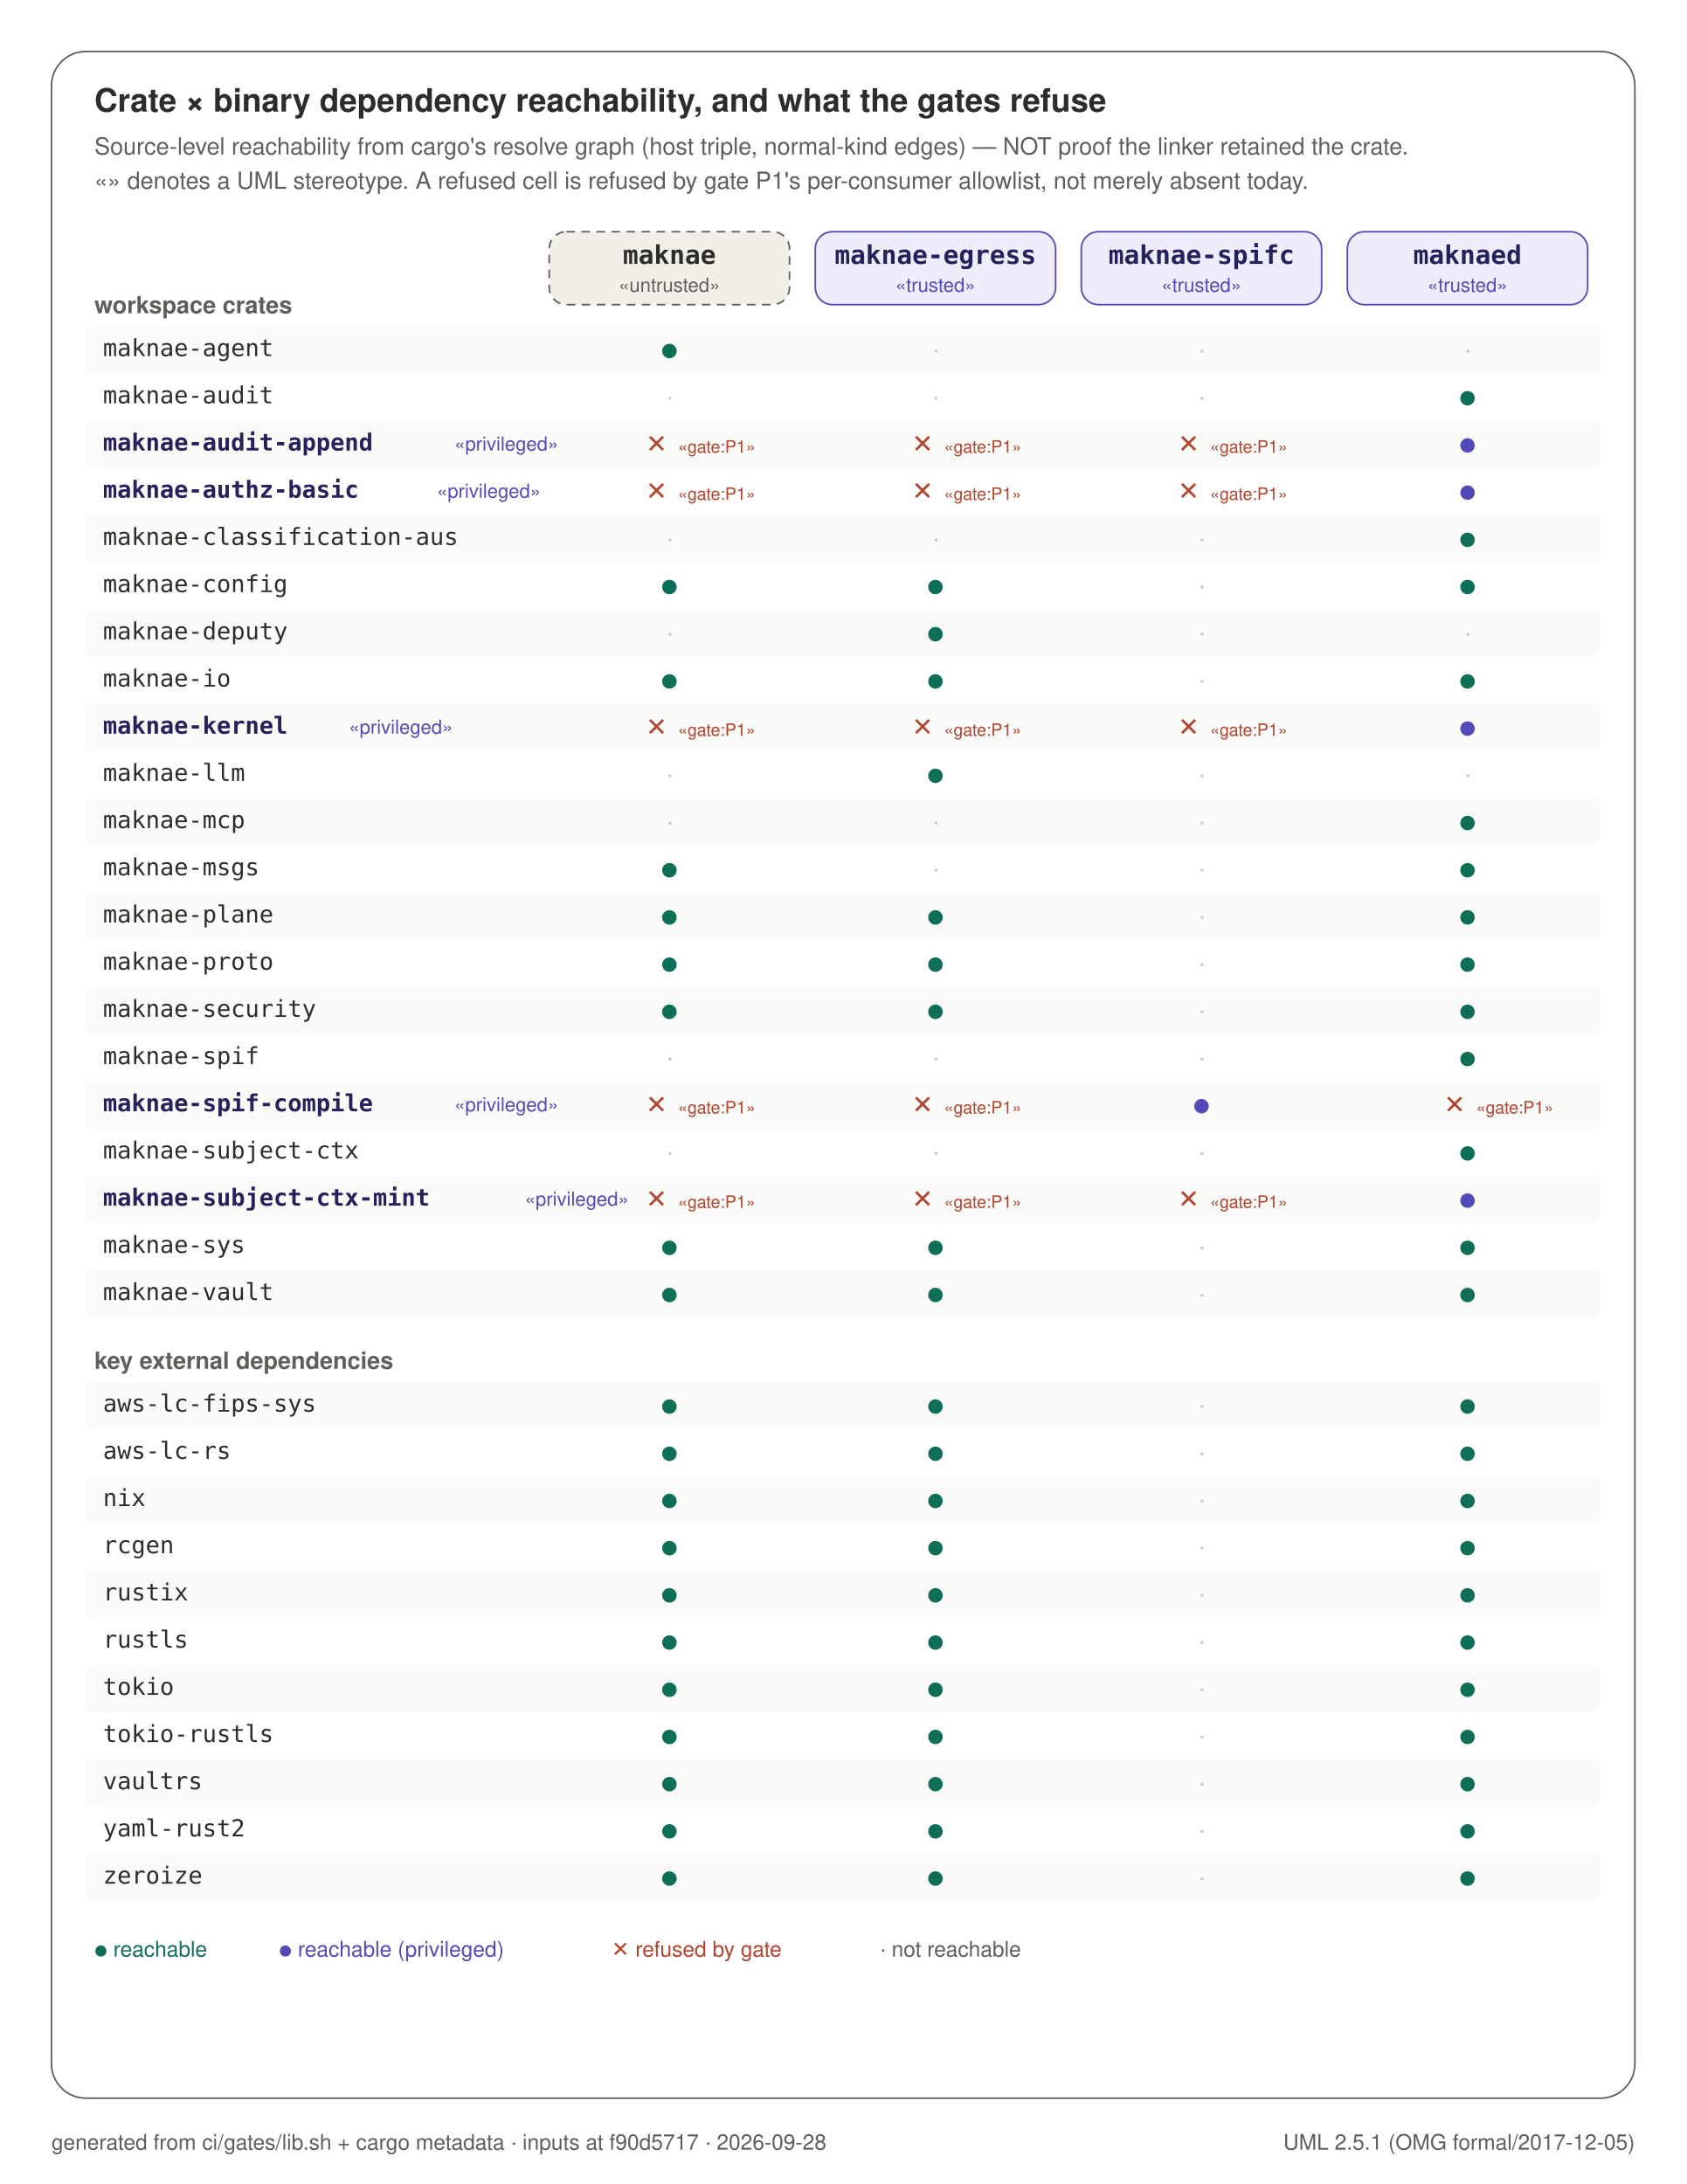
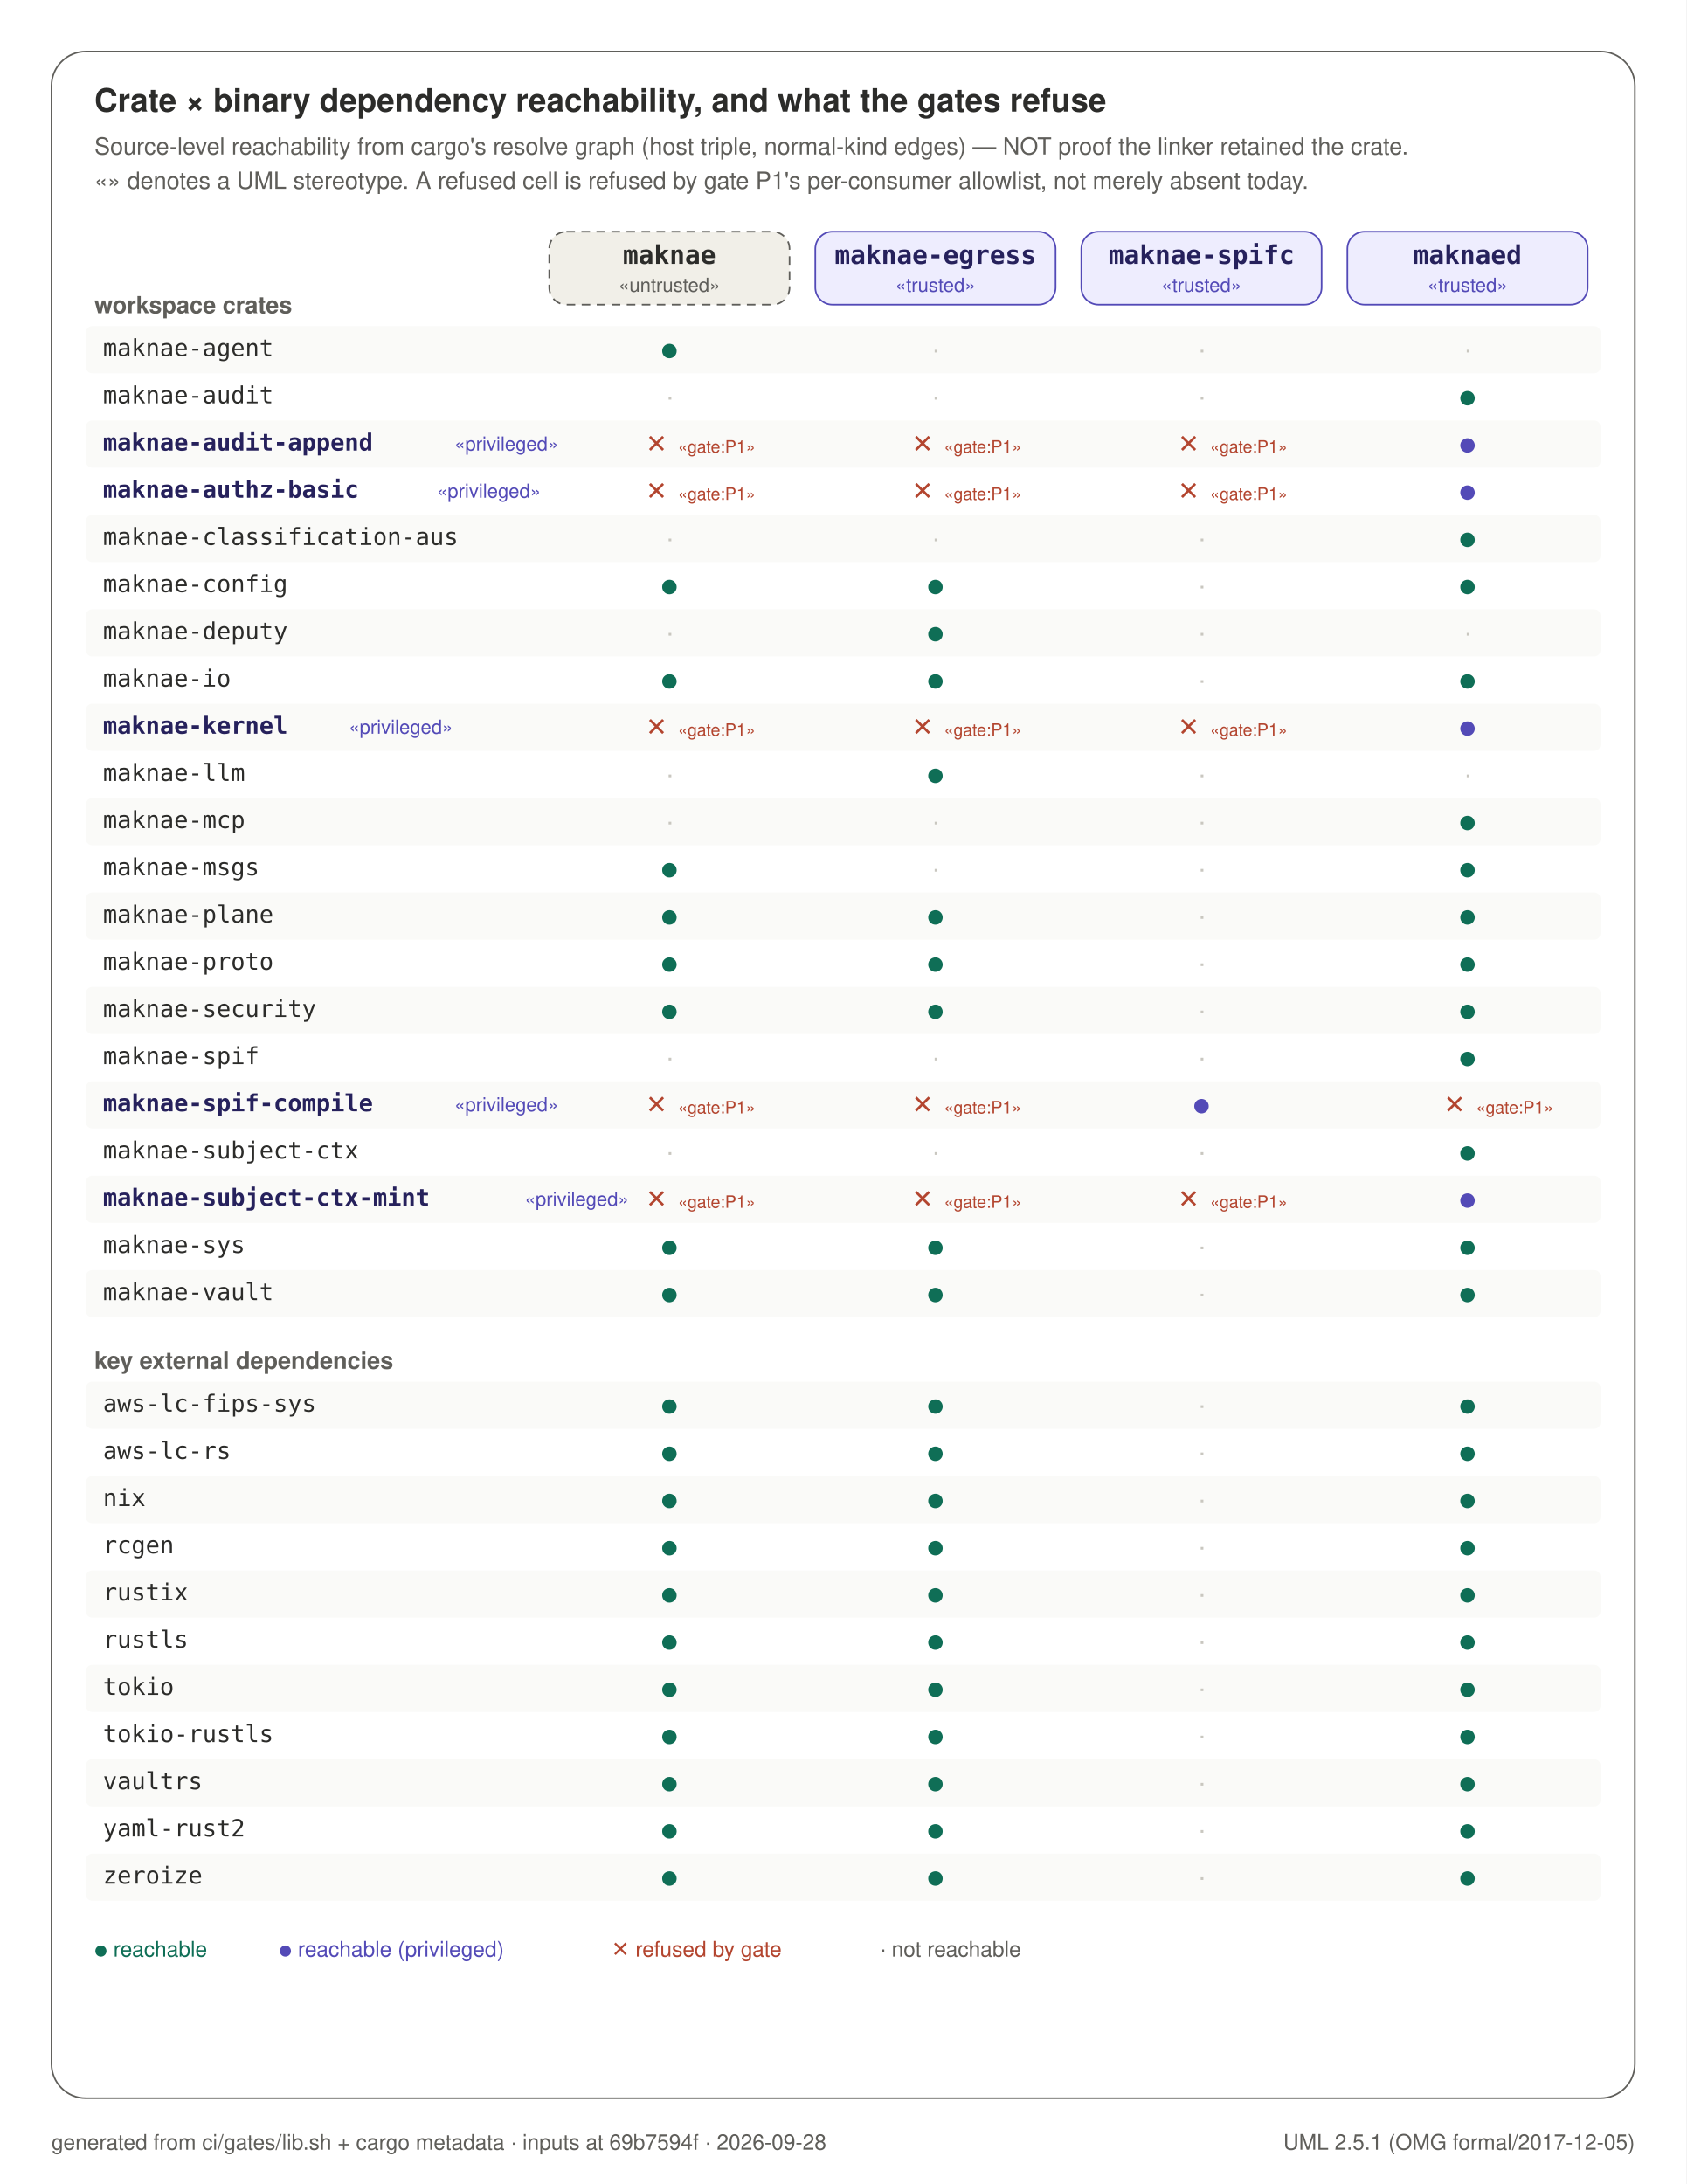
<svg xmlns="http://www.w3.org/2000/svg" width="786" height="1018" viewBox="0 0 786 1018" role="img">
  <rect x="0" y="0" width="786" height="1018" fill="#FFFFFF" />
  <rect x="24" y="24" width="738" height="954" rx="16" fill="#FFFFFF" stroke="#5F5E5A" stroke-width="0.75" />
  <text x="44" y="52" text-anchor="start" font-family="Helvetica, Arial, sans-serif" font-size="15" font-weight="600" fill="#2C2C2A">Crate × binary dependency reachability, and what the gates refuse</text>
  <text x="44" y="72" text-anchor="start" font-family="Helvetica, Arial, sans-serif" font-size="11" font-weight="400" fill="#5F5E5A">Source-level reachability from cargo's resolve graph (host triple, normal-kind edges) — NOT proof the linker retained the crate.</text>
  <text x="44" y="88" text-anchor="start" font-family="Helvetica, Arial, sans-serif" font-size="11" font-weight="400" fill="#5F5E5A">«» denotes a UML stereotype. A refused cell is refused by gate P1's per-consumer allowlist, not merely absent today.</text>
  <rect x="256" y="108" width="112" height="34" rx="8" fill="#F1EFE8" stroke="#5F5E5A" stroke-width="0.75" stroke-dasharray="4 3" />
  <text x="312.0" y="123" text-anchor="middle" font-family="ui-monospace, SFMono-Regular, Menlo, monospace" font-size="12" font-weight="600" fill="#2C2C2A">maknae</text>
  <text x="312.0" y="136" text-anchor="middle" font-family="Helvetica, Arial, sans-serif" font-size="9" font-weight="400" fill="#5F5E5A">«untrusted»</text>
  <rect x="380" y="108" width="112" height="34" rx="8" fill="#EEEDFE" stroke="#534AB7" stroke-width="0.75" />
  <text x="436.0" y="123" text-anchor="middle" font-family="ui-monospace, SFMono-Regular, Menlo, monospace" font-size="12" font-weight="600" fill="#26215C">maknae-egress</text>
  <text x="436.0" y="136" text-anchor="middle" font-family="Helvetica, Arial, sans-serif" font-size="9" font-weight="400" fill="#534AB7">«trusted»</text>
  <rect x="504" y="108" width="112" height="34" rx="8" fill="#EEEDFE" stroke="#534AB7" stroke-width="0.75" />
  <text x="560.0" y="123" text-anchor="middle" font-family="ui-monospace, SFMono-Regular, Menlo, monospace" font-size="12" font-weight="600" fill="#26215C">maknae-spifc</text>
  <text x="560.0" y="136" text-anchor="middle" font-family="Helvetica, Arial, sans-serif" font-size="9" font-weight="400" fill="#534AB7">«trusted»</text>
  <rect x="628" y="108" width="112" height="34" rx="8" fill="#EEEDFE" stroke="#534AB7" stroke-width="0.75" />
  <text x="684.0" y="123" text-anchor="middle" font-family="ui-monospace, SFMono-Regular, Menlo, monospace" font-size="12" font-weight="600" fill="#26215C">maknaed</text>
  <text x="684.0" y="136" text-anchor="middle" font-family="Helvetica, Arial, sans-serif" font-size="9" font-weight="400" fill="#534AB7">«trusted»</text>
  <text x="44" y="146" text-anchor="start" font-family="Helvetica, Arial, sans-serif" font-size="11" font-weight="600" fill="#5F5E5A">workspace crates</text>
  <rect x="40" y="152" width="706" height="22" rx="3" fill="#FAFAF8" stroke="none" stroke-width="0" />
  <text x="48" y="166" text-anchor="start" font-family="ui-monospace, SFMono-Regular, Menlo, monospace" font-size="11" font-weight="400" fill="#2C2C2A">maknae-agent</text>
  <text x="312.0" y="167" text-anchor="middle" font-family="Helvetica, Arial, sans-serif" font-size="13" font-weight="400" fill="#0F6E56">●</text>
  <text x="436.0" y="167" text-anchor="middle" font-family="Helvetica, Arial, sans-serif" font-size="12" font-weight="400" fill="#C9C7C0">·</text>
  <text x="560.0" y="167" text-anchor="middle" font-family="Helvetica, Arial, sans-serif" font-size="12" font-weight="400" fill="#C9C7C0">·</text>
  <text x="684.0" y="167" text-anchor="middle" font-family="Helvetica, Arial, sans-serif" font-size="12" font-weight="400" fill="#C9C7C0">·</text>
  <text x="48" y="188" text-anchor="start" font-family="ui-monospace, SFMono-Regular, Menlo, monospace" font-size="11" font-weight="400" fill="#2C2C2A">maknae-audit</text>
  <text x="312.0" y="189" text-anchor="middle" font-family="Helvetica, Arial, sans-serif" font-size="12" font-weight="400" fill="#C9C7C0">·</text>
  <text x="436.0" y="189" text-anchor="middle" font-family="Helvetica, Arial, sans-serif" font-size="12" font-weight="400" fill="#C9C7C0">·</text>
  <text x="560.0" y="189" text-anchor="middle" font-family="Helvetica, Arial, sans-serif" font-size="12" font-weight="400" fill="#C9C7C0">·</text>
  <text x="684.0" y="189" text-anchor="middle" font-family="Helvetica, Arial, sans-serif" font-size="13" font-weight="400" fill="#0F6E56">●</text>
  <rect x="40" y="196" width="706" height="22" rx="3" fill="#FAFAF8" stroke="none" stroke-width="0" />
  <text x="48" y="210" text-anchor="start" font-family="ui-monospace, SFMono-Regular, Menlo, monospace" font-size="11" font-weight="600" fill="#26215C">maknae-audit-append</text>
  <text x="211.8" y="210" text-anchor="start" font-family="Helvetica, Arial, sans-serif" font-size="9" font-weight="400" fill="#534AB7">«privileged»</text>
  <text x="306.0" y="211" text-anchor="middle" font-family="Helvetica, Arial, sans-serif" font-size="12" font-weight="400" fill="#B3452F">✕</text>
  <text x="316.0" y="211" text-anchor="start" font-family="Helvetica, Arial, sans-serif" font-size="8" font-weight="400" fill="#B3452F">«gate:P1»</text>
  <text x="430.0" y="211" text-anchor="middle" font-family="Helvetica, Arial, sans-serif" font-size="12" font-weight="400" fill="#B3452F">✕</text>
  <text x="440.0" y="211" text-anchor="start" font-family="Helvetica, Arial, sans-serif" font-size="8" font-weight="400" fill="#B3452F">«gate:P1»</text>
  <text x="554.0" y="211" text-anchor="middle" font-family="Helvetica, Arial, sans-serif" font-size="12" font-weight="400" fill="#B3452F">✕</text>
  <text x="564.0" y="211" text-anchor="start" font-family="Helvetica, Arial, sans-serif" font-size="8" font-weight="400" fill="#B3452F">«gate:P1»</text>
  <text x="684.0" y="211" text-anchor="middle" font-family="Helvetica, Arial, sans-serif" font-size="13" font-weight="400" fill="#534AB7">●</text>
  <text x="48" y="232" text-anchor="start" font-family="ui-monospace, SFMono-Regular, Menlo, monospace" font-size="11" font-weight="600" fill="#26215C">maknae-authz-basic</text>
  <text x="203.6" y="232" text-anchor="start" font-family="Helvetica, Arial, sans-serif" font-size="9" font-weight="400" fill="#534AB7">«privileged»</text>
  <text x="306.0" y="233" text-anchor="middle" font-family="Helvetica, Arial, sans-serif" font-size="12" font-weight="400" fill="#B3452F">✕</text>
  <text x="316.0" y="233" text-anchor="start" font-family="Helvetica, Arial, sans-serif" font-size="8" font-weight="400" fill="#B3452F">«gate:P1»</text>
  <text x="430.0" y="233" text-anchor="middle" font-family="Helvetica, Arial, sans-serif" font-size="12" font-weight="400" fill="#B3452F">✕</text>
  <text x="440.0" y="233" text-anchor="start" font-family="Helvetica, Arial, sans-serif" font-size="8" font-weight="400" fill="#B3452F">«gate:P1»</text>
  <text x="554.0" y="233" text-anchor="middle" font-family="Helvetica, Arial, sans-serif" font-size="12" font-weight="400" fill="#B3452F">✕</text>
  <text x="564.0" y="233" text-anchor="start" font-family="Helvetica, Arial, sans-serif" font-size="8" font-weight="400" fill="#B3452F">«gate:P1»</text>
  <text x="684.0" y="233" text-anchor="middle" font-family="Helvetica, Arial, sans-serif" font-size="13" font-weight="400" fill="#534AB7">●</text>
  <rect x="40" y="240" width="706" height="22" rx="3" fill="#FAFAF8" stroke="none" stroke-width="0" />
  <text x="48" y="254" text-anchor="start" font-family="ui-monospace, SFMono-Regular, Menlo, monospace" font-size="11" font-weight="400" fill="#2C2C2A">maknae-classification-aus</text>
  <text x="312.0" y="255" text-anchor="middle" font-family="Helvetica, Arial, sans-serif" font-size="12" font-weight="400" fill="#C9C7C0">·</text>
  <text x="436.0" y="255" text-anchor="middle" font-family="Helvetica, Arial, sans-serif" font-size="12" font-weight="400" fill="#C9C7C0">·</text>
  <text x="560.0" y="255" text-anchor="middle" font-family="Helvetica, Arial, sans-serif" font-size="12" font-weight="400" fill="#C9C7C0">·</text>
  <text x="684.0" y="255" text-anchor="middle" font-family="Helvetica, Arial, sans-serif" font-size="13" font-weight="400" fill="#0F6E56">●</text>
  <text x="48" y="276" text-anchor="start" font-family="ui-monospace, SFMono-Regular, Menlo, monospace" font-size="11" font-weight="400" fill="#2C2C2A">maknae-config</text>
  <text x="312.0" y="277" text-anchor="middle" font-family="Helvetica, Arial, sans-serif" font-size="13" font-weight="400" fill="#0F6E56">●</text>
  <text x="436.0" y="277" text-anchor="middle" font-family="Helvetica, Arial, sans-serif" font-size="13" font-weight="400" fill="#0F6E56">●</text>
  <text x="560.0" y="277" text-anchor="middle" font-family="Helvetica, Arial, sans-serif" font-size="12" font-weight="400" fill="#C9C7C0">·</text>
  <text x="684.0" y="277" text-anchor="middle" font-family="Helvetica, Arial, sans-serif" font-size="13" font-weight="400" fill="#0F6E56">●</text>
  <rect x="40" y="284" width="706" height="22" rx="3" fill="#FAFAF8" stroke="none" stroke-width="0" />
  <text x="48" y="298" text-anchor="start" font-family="ui-monospace, SFMono-Regular, Menlo, monospace" font-size="11" font-weight="400" fill="#2C2C2A">maknae-deputy</text>
  <text x="312.0" y="299" text-anchor="middle" font-family="Helvetica, Arial, sans-serif" font-size="12" font-weight="400" fill="#C9C7C0">·</text>
  <text x="436.0" y="299" text-anchor="middle" font-family="Helvetica, Arial, sans-serif" font-size="13" font-weight="400" fill="#0F6E56">●</text>
  <text x="560.0" y="299" text-anchor="middle" font-family="Helvetica, Arial, sans-serif" font-size="12" font-weight="400" fill="#C9C7C0">·</text>
  <text x="684.0" y="299" text-anchor="middle" font-family="Helvetica, Arial, sans-serif" font-size="12" font-weight="400" fill="#C9C7C0">·</text>
  <text x="48" y="320" text-anchor="start" font-family="ui-monospace, SFMono-Regular, Menlo, monospace" font-size="11" font-weight="400" fill="#2C2C2A">maknae-io</text>
  <text x="312.0" y="321" text-anchor="middle" font-family="Helvetica, Arial, sans-serif" font-size="13" font-weight="400" fill="#0F6E56">●</text>
  <text x="436.0" y="321" text-anchor="middle" font-family="Helvetica, Arial, sans-serif" font-size="13" font-weight="400" fill="#0F6E56">●</text>
  <text x="560.0" y="321" text-anchor="middle" font-family="Helvetica, Arial, sans-serif" font-size="12" font-weight="400" fill="#C9C7C0">·</text>
  <text x="684.0" y="321" text-anchor="middle" font-family="Helvetica, Arial, sans-serif" font-size="13" font-weight="400" fill="#0F6E56">●</text>
  <rect x="40" y="328" width="706" height="22" rx="3" fill="#FAFAF8" stroke="none" stroke-width="0" />
  <text x="48" y="342" text-anchor="start" font-family="ui-monospace, SFMono-Regular, Menlo, monospace" font-size="11" font-weight="600" fill="#26215C">maknae-kernel</text>
  <text x="162.6" y="342" text-anchor="start" font-family="Helvetica, Arial, sans-serif" font-size="9" font-weight="400" fill="#534AB7">«privileged»</text>
  <text x="306.0" y="343" text-anchor="middle" font-family="Helvetica, Arial, sans-serif" font-size="12" font-weight="400" fill="#B3452F">✕</text>
  <text x="316.0" y="343" text-anchor="start" font-family="Helvetica, Arial, sans-serif" font-size="8" font-weight="400" fill="#B3452F">«gate:P1»</text>
  <text x="430.0" y="343" text-anchor="middle" font-family="Helvetica, Arial, sans-serif" font-size="12" font-weight="400" fill="#B3452F">✕</text>
  <text x="440.0" y="343" text-anchor="start" font-family="Helvetica, Arial, sans-serif" font-size="8" font-weight="400" fill="#B3452F">«gate:P1»</text>
  <text x="554.0" y="343" text-anchor="middle" font-family="Helvetica, Arial, sans-serif" font-size="12" font-weight="400" fill="#B3452F">✕</text>
  <text x="564.0" y="343" text-anchor="start" font-family="Helvetica, Arial, sans-serif" font-size="8" font-weight="400" fill="#B3452F">«gate:P1»</text>
  <text x="684.0" y="343" text-anchor="middle" font-family="Helvetica, Arial, sans-serif" font-size="13" font-weight="400" fill="#534AB7">●</text>
  <text x="48" y="364" text-anchor="start" font-family="ui-monospace, SFMono-Regular, Menlo, monospace" font-size="11" font-weight="400" fill="#2C2C2A">maknae-llm</text>
  <text x="312.0" y="365" text-anchor="middle" font-family="Helvetica, Arial, sans-serif" font-size="12" font-weight="400" fill="#C9C7C0">·</text>
  <text x="436.0" y="365" text-anchor="middle" font-family="Helvetica, Arial, sans-serif" font-size="13" font-weight="400" fill="#0F6E56">●</text>
  <text x="560.0" y="365" text-anchor="middle" font-family="Helvetica, Arial, sans-serif" font-size="12" font-weight="400" fill="#C9C7C0">·</text>
  <text x="684.0" y="365" text-anchor="middle" font-family="Helvetica, Arial, sans-serif" font-size="12" font-weight="400" fill="#C9C7C0">·</text>
  <rect x="40" y="372" width="706" height="22" rx="3" fill="#FAFAF8" stroke="none" stroke-width="0" />
  <text x="48" y="386" text-anchor="start" font-family="ui-monospace, SFMono-Regular, Menlo, monospace" font-size="11" font-weight="400" fill="#2C2C2A">maknae-mcp</text>
  <text x="312.0" y="387" text-anchor="middle" font-family="Helvetica, Arial, sans-serif" font-size="12" font-weight="400" fill="#C9C7C0">·</text>
  <text x="436.0" y="387" text-anchor="middle" font-family="Helvetica, Arial, sans-serif" font-size="12" font-weight="400" fill="#C9C7C0">·</text>
  <text x="560.0" y="387" text-anchor="middle" font-family="Helvetica, Arial, sans-serif" font-size="12" font-weight="400" fill="#C9C7C0">·</text>
  <text x="684.0" y="387" text-anchor="middle" font-family="Helvetica, Arial, sans-serif" font-size="13" font-weight="400" fill="#0F6E56">●</text>
  <text x="48" y="408" text-anchor="start" font-family="ui-monospace, SFMono-Regular, Menlo, monospace" font-size="11" font-weight="400" fill="#2C2C2A">maknae-msgs</text>
  <text x="312.0" y="409" text-anchor="middle" font-family="Helvetica, Arial, sans-serif" font-size="13" font-weight="400" fill="#0F6E56">●</text>
  <text x="436.0" y="409" text-anchor="middle" font-family="Helvetica, Arial, sans-serif" font-size="12" font-weight="400" fill="#C9C7C0">·</text>
  <text x="560.0" y="409" text-anchor="middle" font-family="Helvetica, Arial, sans-serif" font-size="12" font-weight="400" fill="#C9C7C0">·</text>
  <text x="684.0" y="409" text-anchor="middle" font-family="Helvetica, Arial, sans-serif" font-size="13" font-weight="400" fill="#0F6E56">●</text>
  <rect x="40" y="416" width="706" height="22" rx="3" fill="#FAFAF8" stroke="none" stroke-width="0" />
  <text x="48" y="430" text-anchor="start" font-family="ui-monospace, SFMono-Regular, Menlo, monospace" font-size="11" font-weight="400" fill="#2C2C2A">maknae-plane</text>
  <text x="312.0" y="431" text-anchor="middle" font-family="Helvetica, Arial, sans-serif" font-size="13" font-weight="400" fill="#0F6E56">●</text>
  <text x="436.0" y="431" text-anchor="middle" font-family="Helvetica, Arial, sans-serif" font-size="13" font-weight="400" fill="#0F6E56">●</text>
  <text x="560.0" y="431" text-anchor="middle" font-family="Helvetica, Arial, sans-serif" font-size="12" font-weight="400" fill="#C9C7C0">·</text>
  <text x="684.0" y="431" text-anchor="middle" font-family="Helvetica, Arial, sans-serif" font-size="13" font-weight="400" fill="#0F6E56">●</text>
  <text x="48" y="452" text-anchor="start" font-family="ui-monospace, SFMono-Regular, Menlo, monospace" font-size="11" font-weight="400" fill="#2C2C2A">maknae-proto</text>
  <text x="312.0" y="453" text-anchor="middle" font-family="Helvetica, Arial, sans-serif" font-size="13" font-weight="400" fill="#0F6E56">●</text>
  <text x="436.0" y="453" text-anchor="middle" font-family="Helvetica, Arial, sans-serif" font-size="13" font-weight="400" fill="#0F6E56">●</text>
  <text x="560.0" y="453" text-anchor="middle" font-family="Helvetica, Arial, sans-serif" font-size="12" font-weight="400" fill="#C9C7C0">·</text>
  <text x="684.0" y="453" text-anchor="middle" font-family="Helvetica, Arial, sans-serif" font-size="13" font-weight="400" fill="#0F6E56">●</text>
  <rect x="40" y="460" width="706" height="22" rx="3" fill="#FAFAF8" stroke="none" stroke-width="0" />
  <text x="48" y="474" text-anchor="start" font-family="ui-monospace, SFMono-Regular, Menlo, monospace" font-size="11" font-weight="400" fill="#2C2C2A">maknae-security</text>
  <text x="312.0" y="475" text-anchor="middle" font-family="Helvetica, Arial, sans-serif" font-size="13" font-weight="400" fill="#0F6E56">●</text>
  <text x="436.0" y="475" text-anchor="middle" font-family="Helvetica, Arial, sans-serif" font-size="13" font-weight="400" fill="#0F6E56">●</text>
  <text x="560.0" y="475" text-anchor="middle" font-family="Helvetica, Arial, sans-serif" font-size="12" font-weight="400" fill="#C9C7C0">·</text>
  <text x="684.0" y="475" text-anchor="middle" font-family="Helvetica, Arial, sans-serif" font-size="13" font-weight="400" fill="#0F6E56">●</text>
  <text x="48" y="496" text-anchor="start" font-family="ui-monospace, SFMono-Regular, Menlo, monospace" font-size="11" font-weight="400" fill="#2C2C2A">maknae-spif</text>
  <text x="312.0" y="497" text-anchor="middle" font-family="Helvetica, Arial, sans-serif" font-size="12" font-weight="400" fill="#C9C7C0">·</text>
  <text x="436.0" y="497" text-anchor="middle" font-family="Helvetica, Arial, sans-serif" font-size="12" font-weight="400" fill="#C9C7C0">·</text>
  <text x="560.0" y="497" text-anchor="middle" font-family="Helvetica, Arial, sans-serif" font-size="12" font-weight="400" fill="#C9C7C0">·</text>
  <text x="684.0" y="497" text-anchor="middle" font-family="Helvetica, Arial, sans-serif" font-size="13" font-weight="400" fill="#0F6E56">●</text>
  <rect x="40" y="504" width="706" height="22" rx="3" fill="#FAFAF8" stroke="none" stroke-width="0" />
  <text x="48" y="518" text-anchor="start" font-family="ui-monospace, SFMono-Regular, Menlo, monospace" font-size="11" font-weight="600" fill="#26215C">maknae-spif-compile</text>
  <text x="211.8" y="518" text-anchor="start" font-family="Helvetica, Arial, sans-serif" font-size="9" font-weight="400" fill="#534AB7">«privileged»</text>
  <text x="306.0" y="519" text-anchor="middle" font-family="Helvetica, Arial, sans-serif" font-size="12" font-weight="400" fill="#B3452F">✕</text>
  <text x="316.0" y="519" text-anchor="start" font-family="Helvetica, Arial, sans-serif" font-size="8" font-weight="400" fill="#B3452F">«gate:P1»</text>
  <text x="430.0" y="519" text-anchor="middle" font-family="Helvetica, Arial, sans-serif" font-size="12" font-weight="400" fill="#B3452F">✕</text>
  <text x="440.0" y="519" text-anchor="start" font-family="Helvetica, Arial, sans-serif" font-size="8" font-weight="400" fill="#B3452F">«gate:P1»</text>
  <text x="560.0" y="519" text-anchor="middle" font-family="Helvetica, Arial, sans-serif" font-size="13" font-weight="400" fill="#534AB7">●</text>
  <text x="678.0" y="519" text-anchor="middle" font-family="Helvetica, Arial, sans-serif" font-size="12" font-weight="400" fill="#B3452F">✕</text>
  <text x="688.0" y="519" text-anchor="start" font-family="Helvetica, Arial, sans-serif" font-size="8" font-weight="400" fill="#B3452F">«gate:P1»</text>
  <text x="48" y="540" text-anchor="start" font-family="ui-monospace, SFMono-Regular, Menlo, monospace" font-size="11" font-weight="400" fill="#2C2C2A">maknae-subject-ctx</text>
  <text x="312.0" y="541" text-anchor="middle" font-family="Helvetica, Arial, sans-serif" font-size="12" font-weight="400" fill="#C9C7C0">·</text>
  <text x="436.0" y="541" text-anchor="middle" font-family="Helvetica, Arial, sans-serif" font-size="12" font-weight="400" fill="#C9C7C0">·</text>
  <text x="560.0" y="541" text-anchor="middle" font-family="Helvetica, Arial, sans-serif" font-size="12" font-weight="400" fill="#C9C7C0">·</text>
  <text x="684.0" y="541" text-anchor="middle" font-family="Helvetica, Arial, sans-serif" font-size="13" font-weight="400" fill="#0F6E56">●</text>
  <rect x="40" y="548" width="706" height="22" rx="3" fill="#FAFAF8" stroke="none" stroke-width="0" />
  <text x="48" y="562" text-anchor="start" font-family="ui-monospace, SFMono-Regular, Menlo, monospace" font-size="11" font-weight="600" fill="#26215C">maknae-subject-ctx-mint</text>
  <text x="244.6" y="562" text-anchor="start" font-family="Helvetica, Arial, sans-serif" font-size="9" font-weight="400" fill="#534AB7">«privileged»</text>
  <text x="306.0" y="563" text-anchor="middle" font-family="Helvetica, Arial, sans-serif" font-size="12" font-weight="400" fill="#B3452F">✕</text>
  <text x="316.0" y="563" text-anchor="start" font-family="Helvetica, Arial, sans-serif" font-size="8" font-weight="400" fill="#B3452F">«gate:P1»</text>
  <text x="430.0" y="563" text-anchor="middle" font-family="Helvetica, Arial, sans-serif" font-size="12" font-weight="400" fill="#B3452F">✕</text>
  <text x="440.0" y="563" text-anchor="start" font-family="Helvetica, Arial, sans-serif" font-size="8" font-weight="400" fill="#B3452F">«gate:P1»</text>
  <text x="554.0" y="563" text-anchor="middle" font-family="Helvetica, Arial, sans-serif" font-size="12" font-weight="400" fill="#B3452F">✕</text>
  <text x="564.0" y="563" text-anchor="start" font-family="Helvetica, Arial, sans-serif" font-size="8" font-weight="400" fill="#B3452F">«gate:P1»</text>
  <text x="684.0" y="563" text-anchor="middle" font-family="Helvetica, Arial, sans-serif" font-size="13" font-weight="400" fill="#534AB7">●</text>
  <text x="48" y="584" text-anchor="start" font-family="ui-monospace, SFMono-Regular, Menlo, monospace" font-size="11" font-weight="400" fill="#2C2C2A">maknae-sys</text>
  <text x="312.0" y="585" text-anchor="middle" font-family="Helvetica, Arial, sans-serif" font-size="13" font-weight="400" fill="#0F6E56">●</text>
  <text x="436.0" y="585" text-anchor="middle" font-family="Helvetica, Arial, sans-serif" font-size="13" font-weight="400" fill="#0F6E56">●</text>
  <text x="560.0" y="585" text-anchor="middle" font-family="Helvetica, Arial, sans-serif" font-size="12" font-weight="400" fill="#C9C7C0">·</text>
  <text x="684.0" y="585" text-anchor="middle" font-family="Helvetica, Arial, sans-serif" font-size="13" font-weight="400" fill="#0F6E56">●</text>
  <rect x="40" y="592" width="706" height="22" rx="3" fill="#FAFAF8" stroke="none" stroke-width="0" />
  <text x="48" y="606" text-anchor="start" font-family="ui-monospace, SFMono-Regular, Menlo, monospace" font-size="11" font-weight="400" fill="#2C2C2A">maknae-vault</text>
  <text x="312.0" y="607" text-anchor="middle" font-family="Helvetica, Arial, sans-serif" font-size="13" font-weight="400" fill="#0F6E56">●</text>
  <text x="436.0" y="607" text-anchor="middle" font-family="Helvetica, Arial, sans-serif" font-size="13" font-weight="400" fill="#0F6E56">●</text>
  <text x="560.0" y="607" text-anchor="middle" font-family="Helvetica, Arial, sans-serif" font-size="12" font-weight="400" fill="#C9C7C0">·</text>
  <text x="684.0" y="607" text-anchor="middle" font-family="Helvetica, Arial, sans-serif" font-size="13" font-weight="400" fill="#0F6E56">●</text>
  <text x="44" y="638" text-anchor="start" font-family="Helvetica, Arial, sans-serif" font-size="11" font-weight="600" fill="#5F5E5A">key external dependencies</text>
  <rect x="40" y="644" width="706" height="22" rx="3" fill="#FAFAF8" stroke="none" stroke-width="0" />
  <text x="48" y="658" text-anchor="start" font-family="ui-monospace, SFMono-Regular, Menlo, monospace" font-size="11" font-weight="400" fill="#2C2C2A">aws-lc-fips-sys</text>
  <text x="312.0" y="659" text-anchor="middle" font-family="Helvetica, Arial, sans-serif" font-size="13" font-weight="400" fill="#0F6E56">●</text>
  <text x="436.0" y="659" text-anchor="middle" font-family="Helvetica, Arial, sans-serif" font-size="13" font-weight="400" fill="#0F6E56">●</text>
  <text x="560.0" y="659" text-anchor="middle" font-family="Helvetica, Arial, sans-serif" font-size="12" font-weight="400" fill="#C9C7C0">·</text>
  <text x="684.0" y="659" text-anchor="middle" font-family="Helvetica, Arial, sans-serif" font-size="13" font-weight="400" fill="#0F6E56">●</text>
  <text x="48" y="680" text-anchor="start" font-family="ui-monospace, SFMono-Regular, Menlo, monospace" font-size="11" font-weight="400" fill="#2C2C2A">aws-lc-rs</text>
  <text x="312.0" y="681" text-anchor="middle" font-family="Helvetica, Arial, sans-serif" font-size="13" font-weight="400" fill="#0F6E56">●</text>
  <text x="436.0" y="681" text-anchor="middle" font-family="Helvetica, Arial, sans-serif" font-size="13" font-weight="400" fill="#0F6E56">●</text>
  <text x="560.0" y="681" text-anchor="middle" font-family="Helvetica, Arial, sans-serif" font-size="12" font-weight="400" fill="#C9C7C0">·</text>
  <text x="684.0" y="681" text-anchor="middle" font-family="Helvetica, Arial, sans-serif" font-size="13" font-weight="400" fill="#0F6E56">●</text>
  <rect x="40" y="688" width="706" height="22" rx="3" fill="#FAFAF8" stroke="none" stroke-width="0" />
  <text x="48" y="702" text-anchor="start" font-family="ui-monospace, SFMono-Regular, Menlo, monospace" font-size="11" font-weight="400" fill="#2C2C2A">nix</text>
  <text x="312.0" y="703" text-anchor="middle" font-family="Helvetica, Arial, sans-serif" font-size="13" font-weight="400" fill="#0F6E56">●</text>
  <text x="436.0" y="703" text-anchor="middle" font-family="Helvetica, Arial, sans-serif" font-size="13" font-weight="400" fill="#0F6E56">●</text>
  <text x="560.0" y="703" text-anchor="middle" font-family="Helvetica, Arial, sans-serif" font-size="12" font-weight="400" fill="#C9C7C0">·</text>
  <text x="684.0" y="703" text-anchor="middle" font-family="Helvetica, Arial, sans-serif" font-size="13" font-weight="400" fill="#0F6E56">●</text>
  <text x="48" y="724" text-anchor="start" font-family="ui-monospace, SFMono-Regular, Menlo, monospace" font-size="11" font-weight="400" fill="#2C2C2A">rcgen</text>
  <text x="312.0" y="725" text-anchor="middle" font-family="Helvetica, Arial, sans-serif" font-size="13" font-weight="400" fill="#0F6E56">●</text>
  <text x="436.0" y="725" text-anchor="middle" font-family="Helvetica, Arial, sans-serif" font-size="13" font-weight="400" fill="#0F6E56">●</text>
  <text x="560.0" y="725" text-anchor="middle" font-family="Helvetica, Arial, sans-serif" font-size="12" font-weight="400" fill="#C9C7C0">·</text>
  <text x="684.0" y="725" text-anchor="middle" font-family="Helvetica, Arial, sans-serif" font-size="13" font-weight="400" fill="#0F6E56">●</text>
  <rect x="40" y="732" width="706" height="22" rx="3" fill="#FAFAF8" stroke="none" stroke-width="0" />
  <text x="48" y="746" text-anchor="start" font-family="ui-monospace, SFMono-Regular, Menlo, monospace" font-size="11" font-weight="400" fill="#2C2C2A">rustix</text>
  <text x="312.0" y="747" text-anchor="middle" font-family="Helvetica, Arial, sans-serif" font-size="13" font-weight="400" fill="#0F6E56">●</text>
  <text x="436.0" y="747" text-anchor="middle" font-family="Helvetica, Arial, sans-serif" font-size="13" font-weight="400" fill="#0F6E56">●</text>
  <text x="560.0" y="747" text-anchor="middle" font-family="Helvetica, Arial, sans-serif" font-size="12" font-weight="400" fill="#C9C7C0">·</text>
  <text x="684.0" y="747" text-anchor="middle" font-family="Helvetica, Arial, sans-serif" font-size="13" font-weight="400" fill="#0F6E56">●</text>
  <text x="48" y="768" text-anchor="start" font-family="ui-monospace, SFMono-Regular, Menlo, monospace" font-size="11" font-weight="400" fill="#2C2C2A">rustls</text>
  <text x="312.0" y="769" text-anchor="middle" font-family="Helvetica, Arial, sans-serif" font-size="13" font-weight="400" fill="#0F6E56">●</text>
  <text x="436.0" y="769" text-anchor="middle" font-family="Helvetica, Arial, sans-serif" font-size="13" font-weight="400" fill="#0F6E56">●</text>
  <text x="560.0" y="769" text-anchor="middle" font-family="Helvetica, Arial, sans-serif" font-size="12" font-weight="400" fill="#C9C7C0">·</text>
  <text x="684.0" y="769" text-anchor="middle" font-family="Helvetica, Arial, sans-serif" font-size="13" font-weight="400" fill="#0F6E56">●</text>
  <rect x="40" y="776" width="706" height="22" rx="3" fill="#FAFAF8" stroke="none" stroke-width="0" />
  <text x="48" y="790" text-anchor="start" font-family="ui-monospace, SFMono-Regular, Menlo, monospace" font-size="11" font-weight="400" fill="#2C2C2A">tokio</text>
  <text x="312.0" y="791" text-anchor="middle" font-family="Helvetica, Arial, sans-serif" font-size="13" font-weight="400" fill="#0F6E56">●</text>
  <text x="436.0" y="791" text-anchor="middle" font-family="Helvetica, Arial, sans-serif" font-size="13" font-weight="400" fill="#0F6E56">●</text>
  <text x="560.0" y="791" text-anchor="middle" font-family="Helvetica, Arial, sans-serif" font-size="12" font-weight="400" fill="#C9C7C0">·</text>
  <text x="684.0" y="791" text-anchor="middle" font-family="Helvetica, Arial, sans-serif" font-size="13" font-weight="400" fill="#0F6E56">●</text>
  <text x="48" y="812" text-anchor="start" font-family="ui-monospace, SFMono-Regular, Menlo, monospace" font-size="11" font-weight="400" fill="#2C2C2A">tokio-rustls</text>
  <text x="312.0" y="813" text-anchor="middle" font-family="Helvetica, Arial, sans-serif" font-size="13" font-weight="400" fill="#0F6E56">●</text>
  <text x="436.0" y="813" text-anchor="middle" font-family="Helvetica, Arial, sans-serif" font-size="13" font-weight="400" fill="#0F6E56">●</text>
  <text x="560.0" y="813" text-anchor="middle" font-family="Helvetica, Arial, sans-serif" font-size="12" font-weight="400" fill="#C9C7C0">·</text>
  <text x="684.0" y="813" text-anchor="middle" font-family="Helvetica, Arial, sans-serif" font-size="13" font-weight="400" fill="#0F6E56">●</text>
  <rect x="40" y="820" width="706" height="22" rx="3" fill="#FAFAF8" stroke="none" stroke-width="0" />
  <text x="48" y="834" text-anchor="start" font-family="ui-monospace, SFMono-Regular, Menlo, monospace" font-size="11" font-weight="400" fill="#2C2C2A">vaultrs</text>
  <text x="312.0" y="835" text-anchor="middle" font-family="Helvetica, Arial, sans-serif" font-size="13" font-weight="400" fill="#0F6E56">●</text>
  <text x="436.0" y="835" text-anchor="middle" font-family="Helvetica, Arial, sans-serif" font-size="13" font-weight="400" fill="#0F6E56">●</text>
  <text x="560.0" y="835" text-anchor="middle" font-family="Helvetica, Arial, sans-serif" font-size="12" font-weight="400" fill="#C9C7C0">·</text>
  <text x="684.0" y="835" text-anchor="middle" font-family="Helvetica, Arial, sans-serif" font-size="13" font-weight="400" fill="#0F6E56">●</text>
  <text x="48" y="856" text-anchor="start" font-family="ui-monospace, SFMono-Regular, Menlo, monospace" font-size="11" font-weight="400" fill="#2C2C2A">yaml-rust2</text>
  <text x="312.0" y="857" text-anchor="middle" font-family="Helvetica, Arial, sans-serif" font-size="13" font-weight="400" fill="#0F6E56">●</text>
  <text x="436.0" y="857" text-anchor="middle" font-family="Helvetica, Arial, sans-serif" font-size="13" font-weight="400" fill="#0F6E56">●</text>
  <text x="560.0" y="857" text-anchor="middle" font-family="Helvetica, Arial, sans-serif" font-size="12" font-weight="400" fill="#C9C7C0">·</text>
  <text x="684.0" y="857" text-anchor="middle" font-family="Helvetica, Arial, sans-serif" font-size="13" font-weight="400" fill="#0F6E56">●</text>
  <rect x="40" y="864" width="706" height="22" rx="3" fill="#FAFAF8" stroke="none" stroke-width="0" />
  <text x="48" y="878" text-anchor="start" font-family="ui-monospace, SFMono-Regular, Menlo, monospace" font-size="11" font-weight="400" fill="#2C2C2A">zeroize</text>
  <text x="312.0" y="879" text-anchor="middle" font-family="Helvetica, Arial, sans-serif" font-size="13" font-weight="400" fill="#0F6E56">●</text>
  <text x="436.0" y="879" text-anchor="middle" font-family="Helvetica, Arial, sans-serif" font-size="13" font-weight="400" fill="#0F6E56">●</text>
  <text x="560.0" y="879" text-anchor="middle" font-family="Helvetica, Arial, sans-serif" font-size="12" font-weight="400" fill="#C9C7C0">·</text>
  <text x="684.0" y="879" text-anchor="middle" font-family="Helvetica, Arial, sans-serif" font-size="13" font-weight="400" fill="#0F6E56">●</text>
  <text x="44" y="912" text-anchor="start" font-family="Helvetica, Arial, sans-serif" font-size="10" font-weight="400" fill="#0F6E56">● reachable</text>
  <text x="130" y="912" text-anchor="start" font-family="Helvetica, Arial, sans-serif" font-size="10" font-weight="400" fill="#534AB7">● reachable (privileged)</text>
  <text x="285" y="912" text-anchor="start" font-family="Helvetica, Arial, sans-serif" font-size="10" font-weight="400" fill="#B3452F">✕ refused by gate</text>
  <text x="410" y="912" text-anchor="start" font-family="Helvetica, Arial, sans-serif" font-size="10" font-weight="400" fill="#5F5E5A">· not reachable</text>
-   <text x="24" y="1002" text-anchor="start" font-family="Helvetica, Arial, sans-serif" font-size="10" font-weight="400" fill="#5F5E5A">generated from ci/gates/lib.sh + cargo metadata · inputs at f90d5717 · 2026-09-28</text>
+   <text x="24" y="1002" text-anchor="start" font-family="Helvetica, Arial, sans-serif" font-size="10" font-weight="400" fill="#5F5E5A">generated from ci/gates/lib.sh + cargo metadata · inputs at 69b7594f · 2026-09-28</text>
  <text x="762" y="1002" text-anchor="end" font-family="Helvetica, Arial, sans-serif" font-size="10" font-weight="400" fill="#5F5E5A">UML 2.5.1 (OMG formal/2017-12-05)</text>
</svg>
